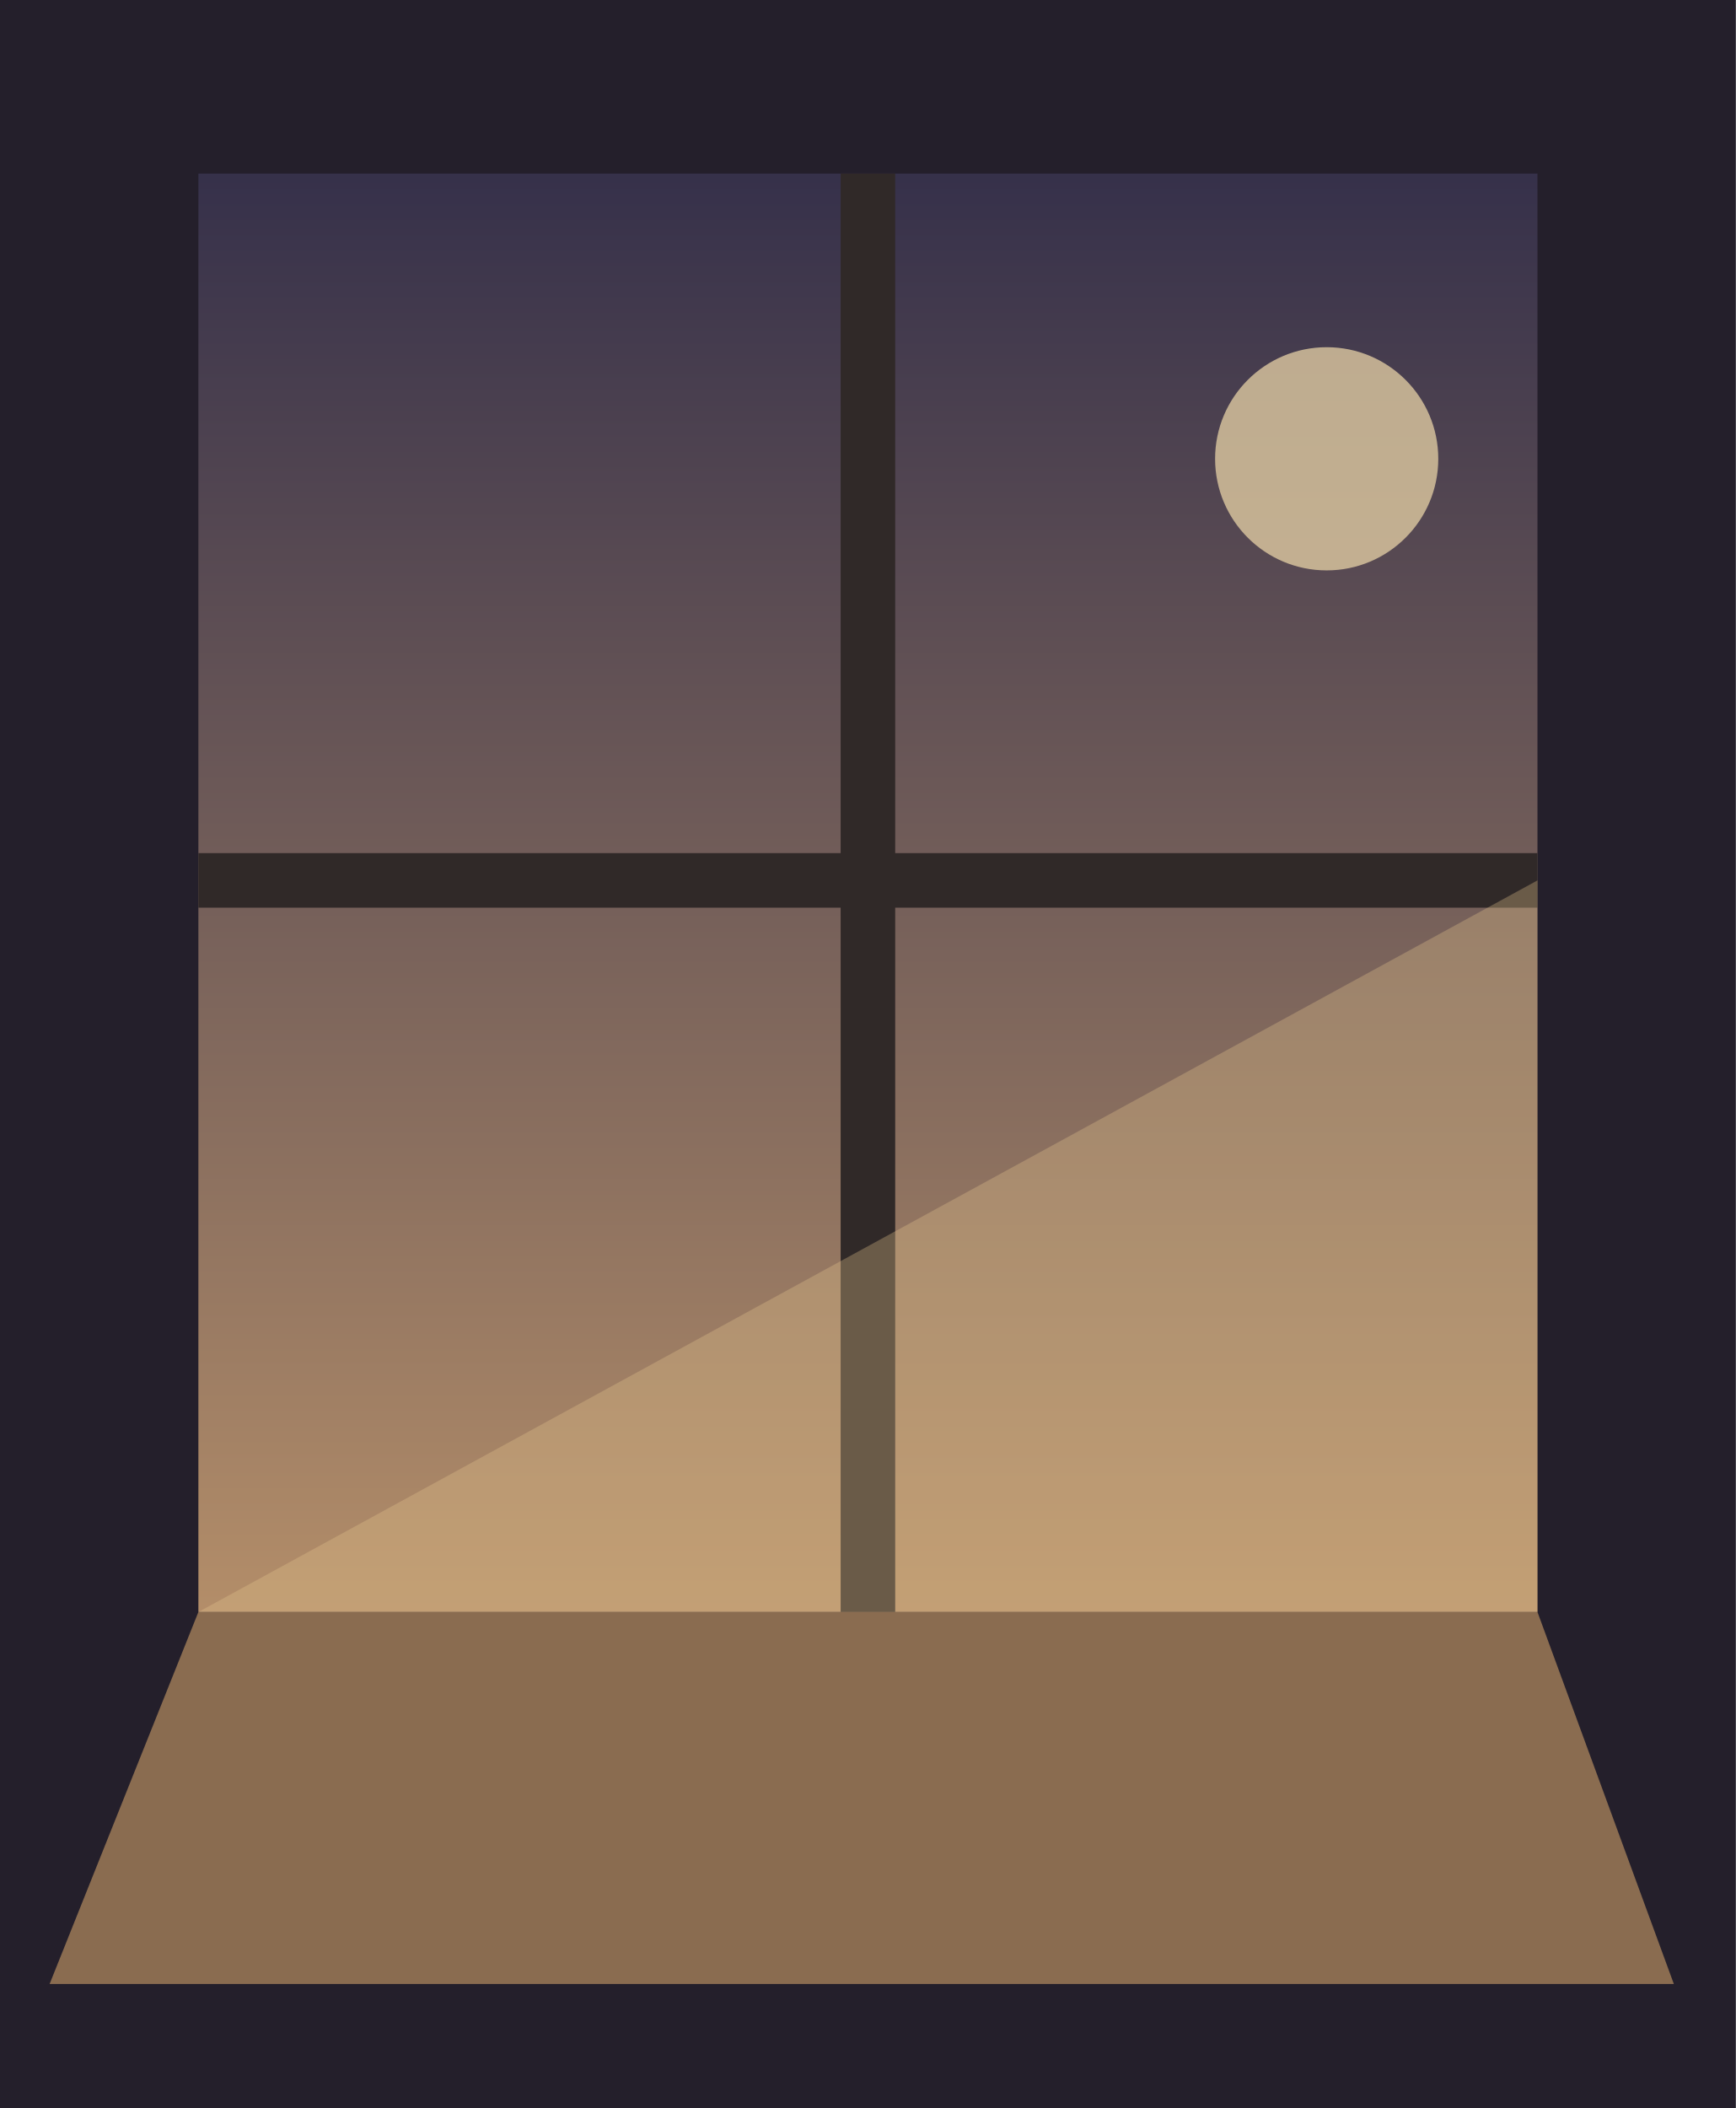
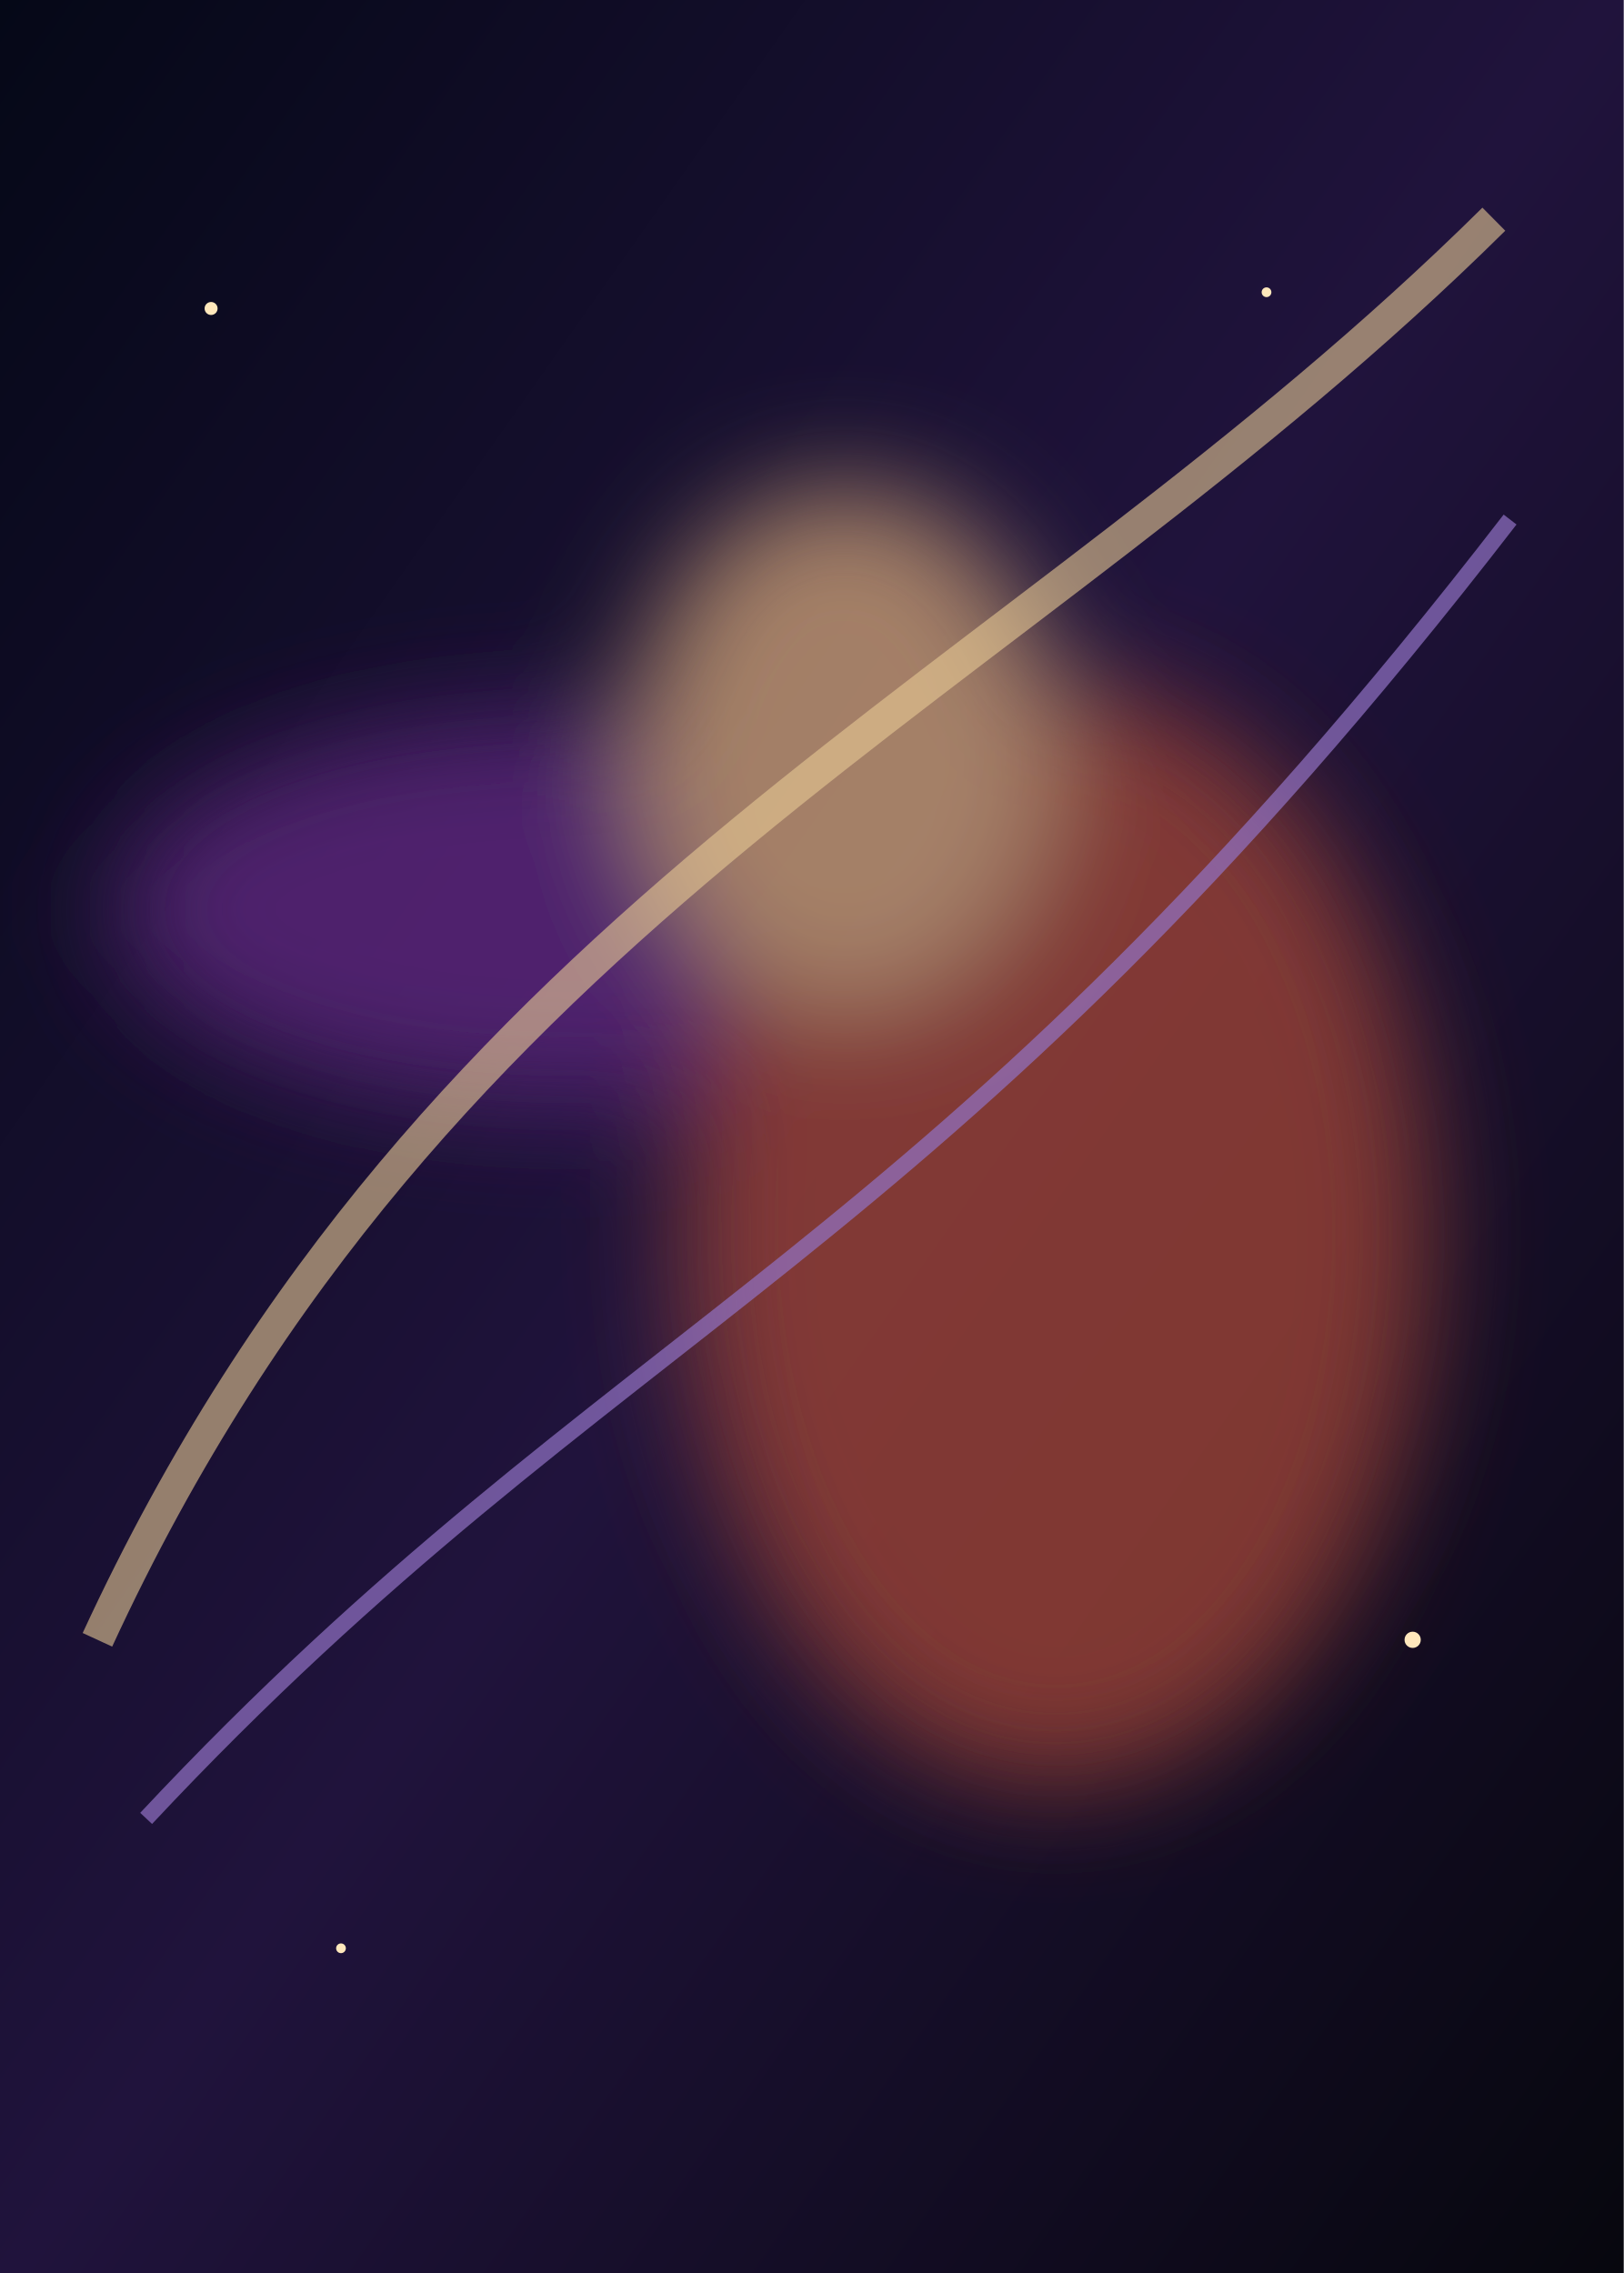
- <svg xmlns="http://www.w3.org/2000/svg" viewBox="0 0 700 850">
+ <svg xmlns="http://www.w3.org/2000/svg" viewBox="0 0 1000 1400">
  <defs>
-     <linearGradient id="sky" x2="0" y2="1">
-       <stop stop-color="#35304a" />
-       <stop offset="1" stop-color="#b48e69" />
+     <linearGradient id="bg" x2="1" y2="1">
+       <stop stop-color="#050817" />
+       <stop offset=".5" stop-color="#20133c" />
+       <stop offset="1" stop-color="#07070e" />
    </linearGradient>
+     <filter id="b">
+       <feGaussianBlur stdDeviation="34" />
+     </filter>
  </defs>
-   <rect width="700" height="850" fill="#241f2b" />
-   <rect x="80" y="70" width="540" height="580" fill="url(#sky)" />
-   <path d="M350 70v580M80 355h540" stroke="#302928" stroke-width="22" />
-   <path d="M80 650h540l55 150H20z" fill="#8a6c50" />
-   <path d="M80 650l540-295v295z" fill="#e5c58e" opacity=".32" />
-   <circle cx="535" cy="185" r="45" fill="#e7d2a5" opacity=".75" />
+   <rect width="1000" height="1400" fill="url(#bg)" />
+   <g filter="url(#b)" opacity=".8">
+     <ellipse cx="350" cy="560" rx="280" ry="120" fill="#5b277c" />
+     <ellipse cx="650" cy="760" rx="230" ry="340" fill="#9a4335" />
+     <ellipse cx="520" cy="460" rx="130" ry="160" fill="#c69b73" />
+   </g>
+   <path d="M60 1010C270 555 622 430 920 135" fill="none" stroke="#e7c995" stroke-width="20" opacity=".6" />
+   <path d="M90 1120C380 810 575 780 930 320" fill="none" stroke="#9172c5" stroke-width="10" opacity=".7" />
+   <g fill="#ffe8bc">
+     <circle cx="130" cy="190" r="4" />
+     <circle cx="780" cy="180" r="3" />
+     <circle cx="870" cy="1010" r="5" />
+     <circle cx="210" cy="1200" r="3" />
+   </g>
</svg>
